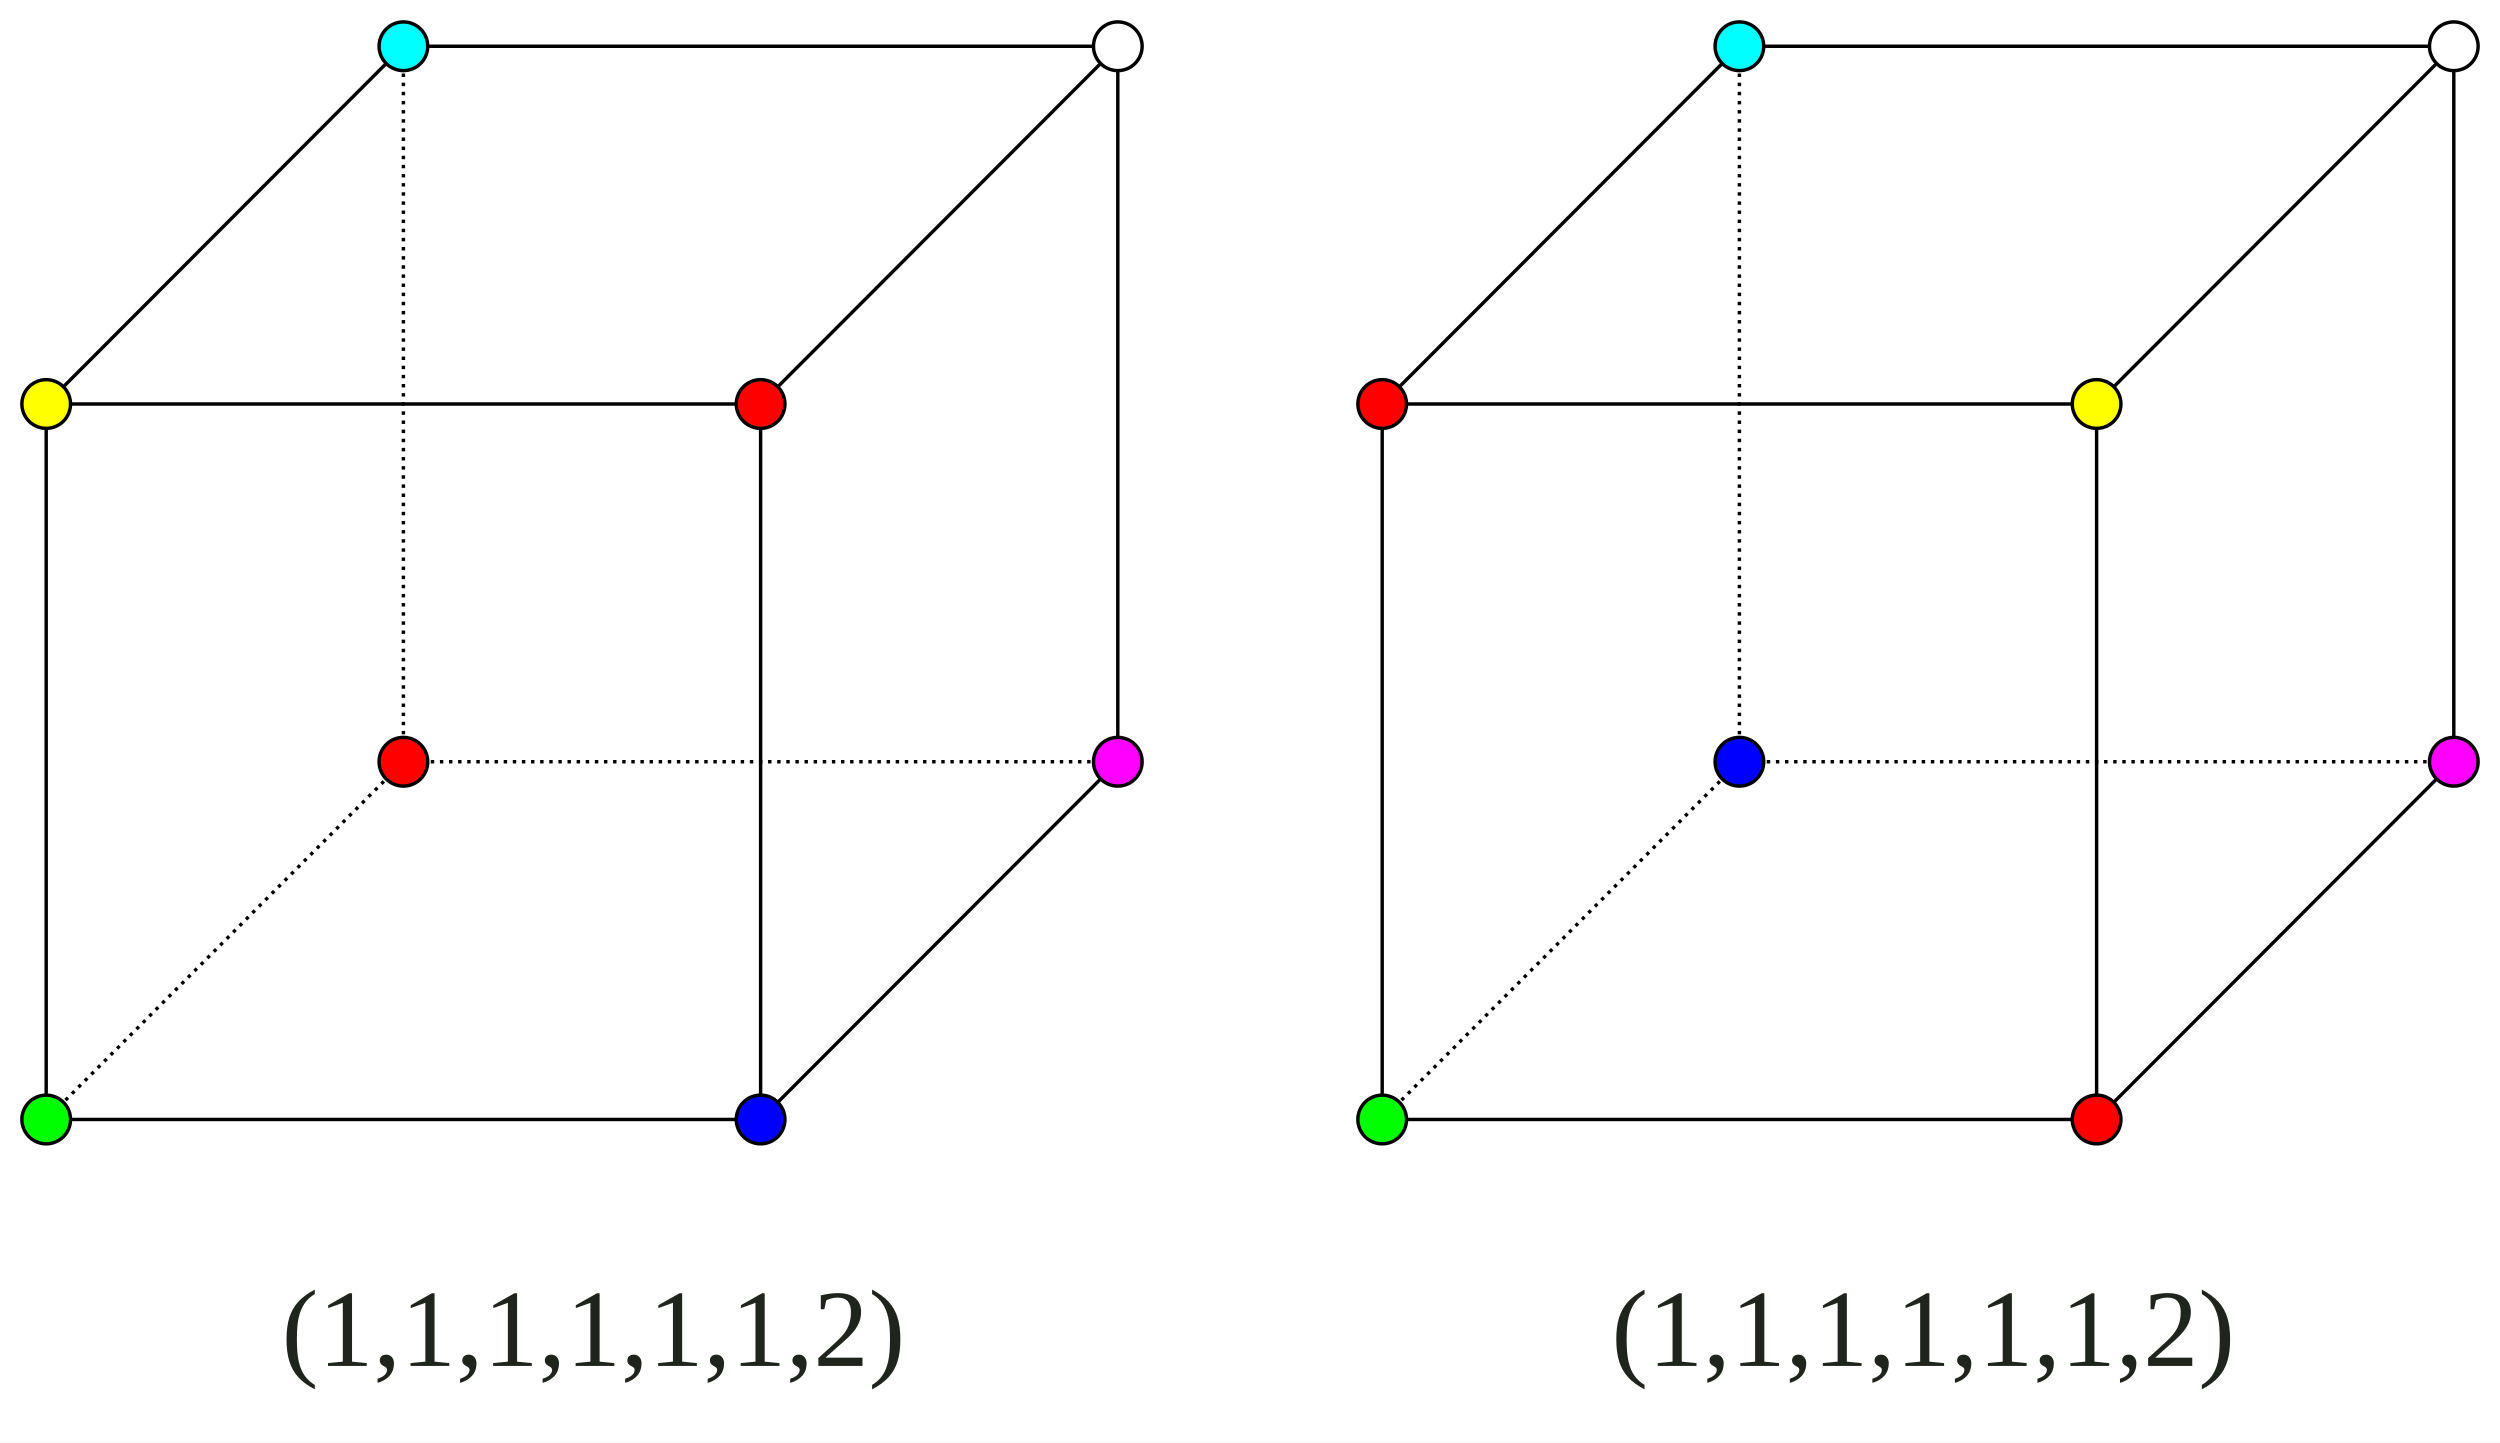
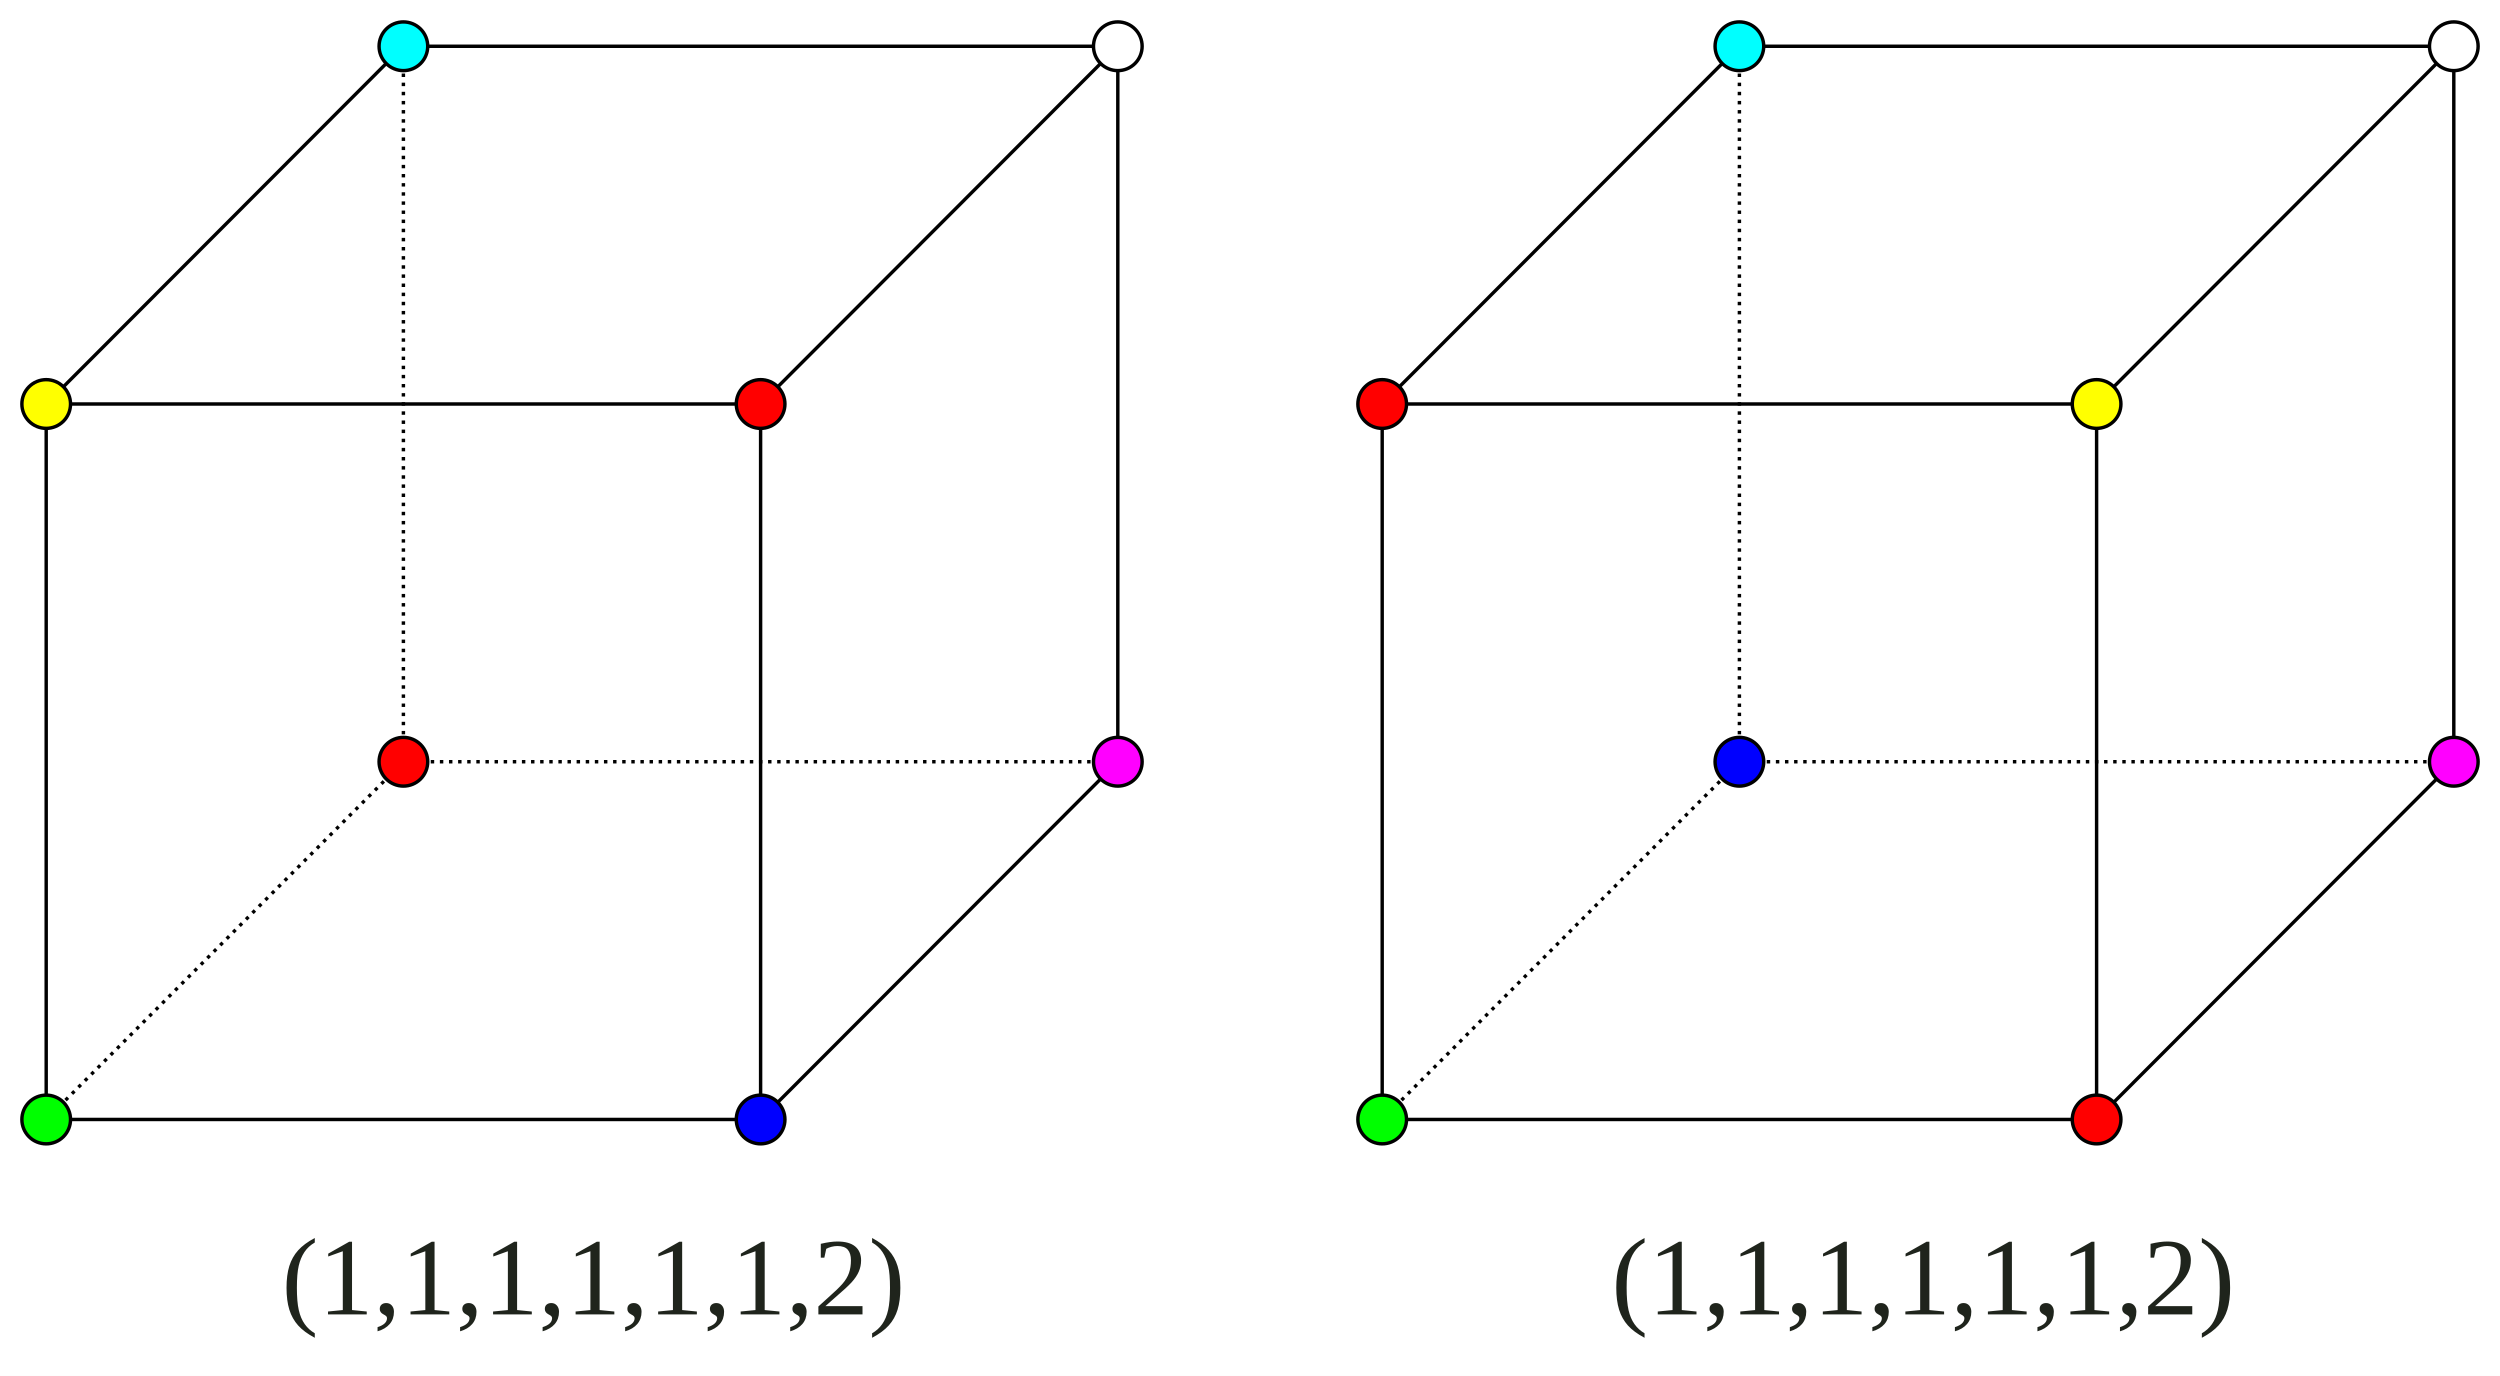
- <svg xmlns="http://www.w3.org/2000/svg" version="1.1" id="svg1" width="969.333" height="559.372" viewBox="0 0 969.333 559.372">
+ <svg xmlns="http://www.w3.org/2000/svg" version="1.1" id="svg1" width="969.333" height="533.484" viewBox="0 0 969.333 533.484">
  <defs id="defs1">
    <clipPath clipPathUnits="userSpaceOnUse" id="clipPath4">
      <path d="M 0,0 H 727 V 339 H 0 Z" transform="scale(1.001497,1)" id="path4" />
    </clipPath>
    <clipPath clipPathUnits="userSpaceOnUse" id="clipPath6">
      <path d="m 7.203,7.211 h 324.09 V 331.789 H 7.203 Z" transform="scale(1.333333)" id="path6" />
    </clipPath>
    <clipPath clipPathUnits="userSpaceOnUse" id="clipPath7">
      <path d="M 0,0 H 727 V 339 H 0 Z" transform="scale(1.001497,1)" id="path7" />
    </clipPath>
    <clipPath clipPathUnits="userSpaceOnUse" id="clipPath9">
      <path d="m 7.203,7.211 h 324.09 V 331.789 H 7.203 Z" transform="scale(1.333333)" id="path9" />
    </clipPath>
    <clipPath clipPathUnits="userSpaceOnUse" id="clipPath10">
      <path d="M 0,0 H 727 V 339 H 0 Z" transform="scale(1.001497,1)" id="path10" />
    </clipPath>
    <clipPath clipPathUnits="userSpaceOnUse" id="clipPath12">
      <path d="m 7.203,7.211 h 324.09 V 331.789 H 7.203 Z" transform="scale(1.333333)" id="path12" />
    </clipPath>
    <clipPath clipPathUnits="userSpaceOnUse" id="clipPath13">
      <path d="M 0,0 H 727 V 339 H 0 Z" transform="scale(1.001497,1)" id="path13" />
    </clipPath>
    <clipPath clipPathUnits="userSpaceOnUse" id="clipPath15">
      <path d="m 7.203,7.211 h 324.09 V 331.789 H 7.203 Z" transform="scale(1.333333)" id="path15" />
    </clipPath>
    <clipPath clipPathUnits="userSpaceOnUse" id="clipPath16">
      <path d="M 0,0 H 727 V 339 H 0 Z" transform="scale(1.001497,1)" id="path16" />
    </clipPath>
    <clipPath clipPathUnits="userSpaceOnUse" id="clipPath18">
      <path d="m 7.203,7.211 h 324.09 V 331.789 H 7.203 Z" transform="scale(1.333333)" id="path18" />
    </clipPath>
    <clipPath clipPathUnits="userSpaceOnUse" id="clipPath19">
      <path d="M 0,0 H 727 V 339 H 0 Z" transform="scale(1.001497,1)" id="path19" />
    </clipPath>
    <clipPath clipPathUnits="userSpaceOnUse" id="clipPath21">
      <path d="m 7.203,7.211 h 324.09 V 331.789 H 7.203 Z" transform="scale(1.333333)" id="path21" />
    </clipPath>
    <clipPath clipPathUnits="userSpaceOnUse" id="clipPath22">
      <path d="M 0,0 H 727 V 339 H 0 Z" transform="scale(1.001497,1)" id="path22" />
    </clipPath>
    <clipPath clipPathUnits="userSpaceOnUse" id="clipPath24">
      <path d="m 7.203,7.211 h 324.09 V 331.789 H 7.203 Z" transform="scale(1.333333)" id="path24" />
    </clipPath>
    <clipPath clipPathUnits="userSpaceOnUse" id="clipPath25">
      <path d="M 0,0 H 727 V 339 H 0 Z" transform="scale(1.001497,1)" id="path25" />
    </clipPath>
    <clipPath clipPathUnits="userSpaceOnUse" id="clipPath27">
      <path d="m 7.203,7.211 h 324.09 V 331.789 H 7.203 Z" transform="scale(1.333333)" id="path27" />
    </clipPath>
    <clipPath clipPathUnits="userSpaceOnUse" id="clipPath28">
      <path d="M 0,0 H 727 V 339 H 0 Z" transform="scale(1.001497,1)" id="path28" />
    </clipPath>
    <clipPath clipPathUnits="userSpaceOnUse" id="clipPath30">
      <path d="m 7.203,7.211 h 324.09 V 331.789 H 7.203 Z" transform="scale(1.333333)" id="path30" />
    </clipPath>
    <clipPath clipPathUnits="userSpaceOnUse" id="clipPath31">
      <path d="M 0,0 H 727 V 339 H 0 Z" transform="scale(1.001497,1)" id="path31" />
    </clipPath>
    <clipPath clipPathUnits="userSpaceOnUse" id="clipPath33">
      <path d="m 7.203,7.211 h 324.09 V 331.789 H 7.203 Z" transform="scale(1.333333)" id="path33" />
    </clipPath>
    <clipPath clipPathUnits="userSpaceOnUse" id="clipPath34">
      <path d="M 0,0 H 727 V 339 H 0 Z" transform="scale(1.001497,1)" id="path34" />
    </clipPath>
    <clipPath clipPathUnits="userSpaceOnUse" id="clipPath36">
      <path d="m 7.203,7.211 h 324.09 V 331.789 H 7.203 Z" transform="scale(1.333333)" id="path36" />
    </clipPath>
    <clipPath clipPathUnits="userSpaceOnUse" id="clipPath37">
      <path d="M 0,0 H 727 V 339 H 0 Z" transform="scale(1.001497,1)" id="path37" />
    </clipPath>
    <clipPath clipPathUnits="userSpaceOnUse" id="clipPath39">
      <path d="m 7.203,7.211 h 324.09 V 331.789 H 7.203 Z" transform="scale(1.333333)" id="path39" />
    </clipPath>
    <clipPath clipPathUnits="userSpaceOnUse" id="clipPath50">
      <path d="M 0,0 H 727 V 339 H 0 Z" transform="scale(1.001497,1)" id="path50" />
    </clipPath>
    <clipPath clipPathUnits="userSpaceOnUse" id="clipPath52">
      <path d="m 395.707,7.211 h 324.09 v 324.578 h -324.09 z" transform="scale(1.333333)" id="path52" />
    </clipPath>
    <clipPath clipPathUnits="userSpaceOnUse" id="clipPath53">
      <path d="M 0,0 H 727 V 339 H 0 Z" transform="scale(1.001497,1)" id="path53" />
    </clipPath>
    <clipPath clipPathUnits="userSpaceOnUse" id="clipPath55">
      <path d="m 395.707,7.211 h 324.09 v 324.578 h -324.09 z" transform="scale(1.333333)" id="path55" />
    </clipPath>
    <clipPath clipPathUnits="userSpaceOnUse" id="clipPath56">
      <path d="M 0,0 H 727 V 339 H 0 Z" transform="scale(1.001497,1)" id="path56" />
    </clipPath>
    <clipPath clipPathUnits="userSpaceOnUse" id="clipPath58">
      <path d="m 395.707,7.211 h 324.09 v 324.578 h -324.09 z" transform="scale(1.333333)" id="path58" />
    </clipPath>
    <clipPath clipPathUnits="userSpaceOnUse" id="clipPath59">
      <path d="M 0,0 H 727 V 339 H 0 Z" transform="scale(1.001497,1)" id="path59" />
    </clipPath>
    <clipPath clipPathUnits="userSpaceOnUse" id="clipPath61">
      <path d="m 395.707,7.211 h 324.09 v 324.578 h -324.09 z" transform="scale(1.333333)" id="path61" />
    </clipPath>
    <clipPath clipPathUnits="userSpaceOnUse" id="clipPath62">
      <path d="M 0,0 H 727 V 339 H 0 Z" transform="scale(1.001497,1)" id="path62" />
    </clipPath>
    <clipPath clipPathUnits="userSpaceOnUse" id="clipPath64">
      <path d="m 395.707,7.211 h 324.09 v 324.578 h -324.09 z" transform="scale(1.333333)" id="path64" />
    </clipPath>
    <clipPath clipPathUnits="userSpaceOnUse" id="clipPath65">
      <path d="M 0,0 H 727 V 339 H 0 Z" transform="scale(1.001497,1)" id="path65" />
    </clipPath>
    <clipPath clipPathUnits="userSpaceOnUse" id="clipPath67">
      <path d="m 395.707,7.211 h 324.09 v 324.578 h -324.09 z" transform="scale(1.333333)" id="path67" />
    </clipPath>
    <clipPath clipPathUnits="userSpaceOnUse" id="clipPath68">
      <path d="M 0,0 H 727 V 339 H 0 Z" transform="scale(1.001497,1)" id="path68" />
    </clipPath>
    <clipPath clipPathUnits="userSpaceOnUse" id="clipPath70">
      <path d="m 395.707,7.211 h 324.09 v 324.578 h -324.09 z" transform="scale(1.333333)" id="path70" />
    </clipPath>
    <clipPath clipPathUnits="userSpaceOnUse" id="clipPath71">
      <path d="M 0,0 H 727 V 339 H 0 Z" transform="scale(1.001497,1)" id="path71" />
    </clipPath>
    <clipPath clipPathUnits="userSpaceOnUse" id="clipPath73">
      <path d="m 395.707,7.211 h 324.09 v 324.578 h -324.09 z" transform="scale(1.333333)" id="path73" />
    </clipPath>
    <clipPath clipPathUnits="userSpaceOnUse" id="clipPath74">
      <path d="M 0,0 H 727 V 339 H 0 Z" transform="scale(1.001497,1)" id="path74" />
    </clipPath>
    <clipPath clipPathUnits="userSpaceOnUse" id="clipPath76">
      <path d="m 395.707,7.211 h 324.09 v 324.578 h -324.09 z" transform="scale(1.333333)" id="path76" />
    </clipPath>
    <clipPath clipPathUnits="userSpaceOnUse" id="clipPath77">
      <path d="M 0,0 H 727 V 339 H 0 Z" transform="scale(1.001497,1)" id="path77" />
    </clipPath>
    <clipPath clipPathUnits="userSpaceOnUse" id="clipPath79">
      <path d="m 395.707,7.211 h 324.09 v 324.578 h -324.09 z" transform="scale(1.333333)" id="path79" />
    </clipPath>
    <clipPath clipPathUnits="userSpaceOnUse" id="clipPath80">
      <path d="M 0,0 H 727 V 339 H 0 Z" transform="scale(1.001497,1)" id="path80" />
    </clipPath>
    <clipPath clipPathUnits="userSpaceOnUse" id="clipPath82">
      <path d="m 395.707,7.211 h 324.09 v 324.578 h -324.09 z" transform="scale(1.333333)" id="path82" />
    </clipPath>
    <clipPath clipPathUnits="userSpaceOnUse" id="clipPath83">
      <path d="M 0,0 H 727 V 339 H 0 Z" transform="scale(1.001497,1)" id="path83" />
    </clipPath>
    <clipPath clipPathUnits="userSpaceOnUse" id="clipPath85">
      <path d="m 395.707,7.211 h 324.09 v 324.578 h -324.09 z" transform="scale(1.333333)" id="path85" />
    </clipPath>
  </defs>
  <g id="g1">
-     <path id="path1" d="M 0,0 H 969.333 V 559.372 H 0 Z" style="fill:#ffffff;fill-opacity:1;fill-rule:nonzero;stroke:none;stroke-width:1.483" />
+     <path id="path1" d="M 0,0 H 969.333 V 533.484 H 0 Z" style="fill:#ffffff;fill-opacity:1;fill-rule:nonzero;stroke:none;stroke-width:1.449" />
    <g id="g5" clip-path="url(#clipPath6)">
      <path d="M 13.454,325.547 H 221.515" style="fill:none;stroke:#000000;stroke-width:1.002;stroke-linecap:square;stroke-linejoin:round;stroke-miterlimit:4;stroke-dasharray:none;stroke-opacity:1" transform="scale(1.33134,1.333333)" clip-path="url(#clipPath4)" id="path5" />
    </g>
    <g id="g8" clip-path="url(#clipPath9)">
      <path d="M 13.454,325.547 V 117.484" style="fill:none;stroke:#000000;stroke-width:1.002;stroke-linecap:square;stroke-linejoin:round;stroke-miterlimit:4;stroke-dasharray:none;stroke-opacity:1" transform="scale(1.33134,1.333333)" clip-path="url(#clipPath7)" id="path8" />
    </g>
    <g id="g11" clip-path="url(#clipPath12)">
      <path d="M 13.454,325.547 117.484,221.516" style="fill:none;stroke:#000000;stroke-width:1.002;stroke-linecap:butt;stroke-linejoin:round;stroke-miterlimit:4;stroke-dasharray:1.002, 1.653;stroke-dashoffset:0;stroke-opacity:1" transform="scale(1.33134,1.333333)" clip-path="url(#clipPath10)" id="path11" />
    </g>
    <g id="g14" clip-path="url(#clipPath15)">
      <path d="M 221.515,325.547 V 117.484" style="fill:none;stroke:#000000;stroke-width:1.002;stroke-linecap:square;stroke-linejoin:round;stroke-miterlimit:4;stroke-dasharray:none;stroke-opacity:1" transform="scale(1.33134,1.333333)" clip-path="url(#clipPath13)" id="path14" />
    </g>
    <g id="g17" clip-path="url(#clipPath18)">
      <path d="M 221.515,325.547 325.545,221.516" style="fill:none;stroke:#000000;stroke-width:1.002;stroke-linecap:square;stroke-linejoin:round;stroke-miterlimit:4;stroke-dasharray:none;stroke-opacity:1" transform="scale(1.33134,1.333333)" clip-path="url(#clipPath16)" id="path17" />
    </g>
    <g id="g20" clip-path="url(#clipPath21)">
      <path d="M 13.454,117.484 H 221.515" style="fill:none;stroke:#000000;stroke-width:1.002;stroke-linecap:square;stroke-linejoin:round;stroke-miterlimit:4;stroke-dasharray:none;stroke-opacity:1" transform="scale(1.33134,1.333333)" clip-path="url(#clipPath19)" id="path20" />
    </g>
    <g id="g23" clip-path="url(#clipPath24)">
      <path d="M 13.454,117.484 117.484,13.453" style="fill:none;stroke:#000000;stroke-width:1.002;stroke-linecap:square;stroke-linejoin:round;stroke-miterlimit:4;stroke-dasharray:none;stroke-opacity:1" transform="scale(1.33134,1.333333)" clip-path="url(#clipPath22)" id="path23" />
    </g>
    <g id="g26" clip-path="url(#clipPath27)">
      <path d="M 117.484,221.516 H 325.545" style="fill:none;stroke:#000000;stroke-width:1.002;stroke-linecap:butt;stroke-linejoin:round;stroke-miterlimit:4;stroke-dasharray:1.002, 1.653;stroke-dashoffset:0;stroke-opacity:1" transform="scale(1.33134,1.333333)" clip-path="url(#clipPath25)" id="path26" />
    </g>
    <g id="g29" clip-path="url(#clipPath30)">
      <path d="M 117.484,221.516 V 13.453" style="fill:none;stroke:#000000;stroke-width:1.002;stroke-linecap:butt;stroke-linejoin:round;stroke-miterlimit:4;stroke-dasharray:1.002, 1.653;stroke-dashoffset:0;stroke-opacity:1" transform="scale(1.33134,1.333333)" clip-path="url(#clipPath28)" id="path29" />
    </g>
    <g id="g32" clip-path="url(#clipPath33)">
      <path d="M 221.515,117.484 325.545,13.453" style="fill:none;stroke:#000000;stroke-width:1.002;stroke-linecap:square;stroke-linejoin:round;stroke-miterlimit:4;stroke-dasharray:none;stroke-opacity:1" transform="scale(1.33134,1.333333)" clip-path="url(#clipPath31)" id="path32" />
    </g>
    <g id="g35" clip-path="url(#clipPath36)">
      <path d="M 325.545,221.516 V 13.453" style="fill:none;stroke:#000000;stroke-width:1.002;stroke-linecap:square;stroke-linejoin:round;stroke-miterlimit:4;stroke-dasharray:none;stroke-opacity:1" transform="scale(1.33134,1.333333)" clip-path="url(#clipPath34)" id="path35" />
    </g>
    <g id="g38" clip-path="url(#clipPath39)">
      <path d="M 117.484,13.453 H 325.545" style="fill:none;stroke:#000000;stroke-width:1.002;stroke-linecap:square;stroke-linejoin:round;stroke-miterlimit:4;stroke-dasharray:none;stroke-opacity:1" transform="scale(1.33134,1.333333)" clip-path="url(#clipPath37)" id="path38" />
    </g>
    <path id="path40" d="m 13.454,332.629 c 1.878,0 3.681,-0.746 5.011,-2.074 1.326,-1.328 2.074,-3.129 2.074,-5.008 0,-1.879 -0.748,-3.684 -2.074,-5.012 -1.33,-1.328 -3.133,-2.074 -5.011,-2.074 -1.878,0 -3.682,0.746 -5.008,2.074 -1.33,1.328 -2.073,3.133 -2.073,5.012 0,1.879 0.743,3.68 2.073,5.008 1.326,1.328 3.13,2.074 5.008,2.074 z" style="fill:#00ff00;fill-opacity:1;fill-rule:nonzero;stroke:#000000;stroke-width:1.002;stroke-linecap:butt;stroke-linejoin:round;stroke-miterlimit:4;stroke-dasharray:none;stroke-opacity:1" transform="scale(1.33134,1.333333)" />
    <path id="path41" d="m 221.515,332.629 c 1.878,0 3.681,-0.746 5.007,-2.074 1.33,-1.328 2.078,-3.129 2.078,-5.008 0,-1.879 -0.748,-3.684 -2.078,-5.012 -1.326,-1.328 -3.129,-2.074 -5.007,-2.074 -1.878,0 -3.681,0.746 -5.008,2.074 -1.33,1.328 -2.077,3.133 -2.077,5.012 0,1.879 0.747,3.68 2.077,5.008 1.327,1.328 3.13,2.074 5.008,2.074 z" style="fill:#0000ff;fill-opacity:1;fill-rule:nonzero;stroke:#000000;stroke-width:1.002;stroke-linecap:butt;stroke-linejoin:round;stroke-miterlimit:4;stroke-dasharray:none;stroke-opacity:1" transform="scale(1.33134,1.333333)" />
    <path id="path42" d="m 13.454,124.57 c 1.878,0 3.681,-0.75 5.011,-2.078 1.326,-1.328 2.074,-3.129 2.074,-5.008 0,-1.879 -0.748,-3.679 -2.074,-5.007 -1.33,-1.329 -3.133,-2.075 -5.011,-2.075 -1.878,0 -3.682,0.746 -5.008,2.075 -1.33,1.328 -2.073,3.128 -2.073,5.007 0,1.879 0.743,3.68 2.073,5.008 1.326,1.328 3.13,2.078 5.008,2.078 z" style="fill:#ffff00;fill-opacity:1;fill-rule:nonzero;stroke:#000000;stroke-width:1.002;stroke-linecap:butt;stroke-linejoin:round;stroke-miterlimit:4;stroke-dasharray:none;stroke-opacity:1" transform="scale(1.33134,1.333333)" />
    <path id="path43" d="m 117.484,228.598 c 1.878,0 3.682,-0.746 5.012,-2.075 1.326,-1.328 2.073,-3.128 2.073,-5.007 0,-1.879 -0.747,-3.68 -2.073,-5.008 -1.33,-1.328 -3.134,-2.078 -5.012,-2.078 -1.878,0 -3.681,0.75 -5.007,2.078 -1.33,1.328 -2.078,3.129 -2.078,5.008 0,1.879 0.748,3.679 2.078,5.007 1.326,1.329 3.129,2.075 5.007,2.075 z" style="fill:#ff0000;fill-opacity:1;fill-rule:nonzero;stroke:#000000;stroke-width:1.002;stroke-linecap:butt;stroke-linejoin:round;stroke-miterlimit:4;stroke-dasharray:none;stroke-opacity:1" transform="scale(1.33134,1.333333)" />
    <path id="path44" d="m 221.515,124.57 c 1.878,0 3.681,-0.75 5.007,-2.078 1.33,-1.328 2.078,-3.129 2.078,-5.008 0,-1.879 -0.748,-3.679 -2.078,-5.007 -1.326,-1.329 -3.129,-2.075 -5.007,-2.075 -1.878,0 -3.681,0.746 -5.008,2.075 -1.33,1.328 -2.077,3.128 -2.077,5.007 0,1.879 0.747,3.68 2.077,5.008 1.327,1.328 3.13,2.078 5.008,2.078 z" style="fill:#ff0000;fill-opacity:1;fill-rule:nonzero;stroke:#000000;stroke-width:1.002;stroke-linecap:butt;stroke-linejoin:round;stroke-miterlimit:4;stroke-dasharray:none;stroke-opacity:1" transform="scale(1.33134,1.333333)" />
    <path id="path45" d="m 325.545,228.598 c 1.878,0 3.682,-0.746 5.008,-2.075 1.33,-1.328 2.077,-3.128 2.077,-5.007 0,-1.879 -0.747,-3.68 -2.077,-5.008 -1.326,-1.328 -3.13,-2.078 -5.008,-2.078 -1.877,0 -3.681,0.75 -5.007,2.078 -1.33,1.328 -2.077,3.129 -2.077,5.008 0,1.879 0.747,3.679 2.077,5.007 1.326,1.329 3.13,2.075 5.007,2.075 z" style="fill:#ff00ff;fill-opacity:1;fill-rule:nonzero;stroke:#000000;stroke-width:1.002;stroke-linecap:butt;stroke-linejoin:round;stroke-miterlimit:4;stroke-dasharray:none;stroke-opacity:1" transform="scale(1.33134,1.333333)" />
    <path id="path46" d="m 117.484,20.539 c 1.878,0 3.682,-0.746 5.012,-2.074 1.326,-1.328 2.073,-3.133 2.073,-5.012 0,-1.879 -0.747,-3.68 -2.073,-5.008 -1.33,-1.328 -3.134,-2.074 -5.012,-2.074 -1.878,0 -3.681,0.746 -5.007,2.074 -1.33,1.328 -2.078,3.129 -2.078,5.008 0,1.879 0.748,3.684 2.078,5.012 1.326,1.328 3.129,2.074 5.007,2.074 z" style="fill:#00ffff;fill-opacity:1;fill-rule:nonzero;stroke:#000000;stroke-width:1.002;stroke-linecap:butt;stroke-linejoin:round;stroke-miterlimit:4;stroke-dasharray:none;stroke-opacity:1" transform="scale(1.33134,1.333333)" />
    <path id="path47" d="m 325.545,20.539 c 1.878,0 3.682,-0.746 5.008,-2.074 1.33,-1.328 2.077,-3.133 2.077,-5.012 0,-1.879 -0.747,-3.68 -2.077,-5.008 -1.326,-1.328 -3.13,-2.074 -5.008,-2.074 -1.877,0 -3.681,0.746 -5.007,2.074 -1.33,1.328 -2.077,3.129 -2.077,5.008 0,1.879 0.747,3.684 2.077,5.012 1.326,1.328 3.13,2.074 5.007,2.074 z" style="fill:#ffffff;fill-opacity:1;fill-rule:nonzero;stroke:#000000;stroke-width:1.002;stroke-linecap:butt;stroke-linejoin:round;stroke-miterlimit:4;stroke-dasharray:none;stroke-opacity:1" transform="scale(1.33134,1.333333)" />
    <g id="g51" clip-path="url(#clipPath52)">
      <path d="M 402.543,325.547 H 610.604" style="fill:none;stroke:#000000;stroke-width:1.002;stroke-linecap:square;stroke-linejoin:round;stroke-miterlimit:4;stroke-dasharray:none;stroke-opacity:1" transform="scale(1.33134,1.333333)" clip-path="url(#clipPath50)" id="path51" />
    </g>
    <g id="g54" clip-path="url(#clipPath55)">
      <path d="M 402.543,325.547 V 117.484" style="fill:none;stroke:#000000;stroke-width:1.002;stroke-linecap:square;stroke-linejoin:round;stroke-miterlimit:4;stroke-dasharray:none;stroke-opacity:1" transform="scale(1.33134,1.333333)" clip-path="url(#clipPath53)" id="path54" />
    </g>
    <g id="g57" clip-path="url(#clipPath58)">
      <path d="M 402.543,325.547 506.574,221.516" style="fill:none;stroke:#000000;stroke-width:1.002;stroke-linecap:butt;stroke-linejoin:round;stroke-miterlimit:4;stroke-dasharray:1.002, 1.653;stroke-dashoffset:0;stroke-opacity:1" transform="scale(1.33134,1.333333)" clip-path="url(#clipPath56)" id="path57" />
    </g>
    <g id="g60" clip-path="url(#clipPath61)">
      <path d="M 610.604,325.547 V 117.484" style="fill:none;stroke:#000000;stroke-width:1.002;stroke-linecap:square;stroke-linejoin:round;stroke-miterlimit:4;stroke-dasharray:none;stroke-opacity:1" transform="scale(1.33134,1.333333)" clip-path="url(#clipPath59)" id="path60" />
    </g>
    <g id="g63" clip-path="url(#clipPath64)">
      <path d="M 610.604,325.547 714.635,221.516" style="fill:none;stroke:#000000;stroke-width:1.002;stroke-linecap:square;stroke-linejoin:round;stroke-miterlimit:4;stroke-dasharray:none;stroke-opacity:1" transform="scale(1.33134,1.333333)" clip-path="url(#clipPath62)" id="path63" />
    </g>
    <g id="g66" clip-path="url(#clipPath67)">
      <path d="M 402.543,117.484 H 610.604" style="fill:none;stroke:#000000;stroke-width:1.002;stroke-linecap:square;stroke-linejoin:round;stroke-miterlimit:4;stroke-dasharray:none;stroke-opacity:1" transform="scale(1.33134,1.333333)" clip-path="url(#clipPath65)" id="path66" />
    </g>
    <g id="g69" clip-path="url(#clipPath70)">
      <path d="M 402.543,117.484 506.574,13.453" style="fill:none;stroke:#000000;stroke-width:1.002;stroke-linecap:square;stroke-linejoin:round;stroke-miterlimit:4;stroke-dasharray:none;stroke-opacity:1" transform="scale(1.33134,1.333333)" clip-path="url(#clipPath68)" id="path69" />
    </g>
    <g id="g72" clip-path="url(#clipPath73)">
      <path d="M 506.574,221.516 H 714.635" style="fill:none;stroke:#000000;stroke-width:1.002;stroke-linecap:butt;stroke-linejoin:round;stroke-miterlimit:4;stroke-dasharray:1.002, 1.653;stroke-dashoffset:0;stroke-opacity:1" transform="scale(1.33134,1.333333)" clip-path="url(#clipPath71)" id="path72" />
    </g>
    <g id="g75" clip-path="url(#clipPath76)">
      <path d="M 506.574,221.516 V 13.453" style="fill:none;stroke:#000000;stroke-width:1.002;stroke-linecap:butt;stroke-linejoin:round;stroke-miterlimit:4;stroke-dasharray:1.002, 1.653;stroke-dashoffset:0;stroke-opacity:1" transform="scale(1.33134,1.333333)" clip-path="url(#clipPath74)" id="path75" />
    </g>
    <g id="g78" clip-path="url(#clipPath79)">
      <path d="M 610.604,117.484 714.635,13.453" style="fill:none;stroke:#000000;stroke-width:1.002;stroke-linecap:square;stroke-linejoin:round;stroke-miterlimit:4;stroke-dasharray:none;stroke-opacity:1" transform="scale(1.33134,1.333333)" clip-path="url(#clipPath77)" id="path78" />
    </g>
    <g id="g81" clip-path="url(#clipPath82)">
      <path d="M 714.635,221.516 V 13.453" style="fill:none;stroke:#000000;stroke-width:1.002;stroke-linecap:square;stroke-linejoin:round;stroke-miterlimit:4;stroke-dasharray:none;stroke-opacity:1" transform="scale(1.33134,1.333333)" clip-path="url(#clipPath80)" id="path81" />
    </g>
    <g id="g84" clip-path="url(#clipPath85)">
      <path d="M 506.574,13.453 H 714.635" style="fill:none;stroke:#000000;stroke-width:1.002;stroke-linecap:square;stroke-linejoin:round;stroke-miterlimit:4;stroke-dasharray:none;stroke-opacity:1" transform="scale(1.33134,1.333333)" clip-path="url(#clipPath83)" id="path84" />
    </g>
    <path id="path86" d="m 402.543,332.629 c 1.878,0 3.682,-0.746 5.008,-2.074 1.33,-1.328 2.077,-3.129 2.077,-5.008 0,-1.879 -0.747,-3.684 -2.077,-5.012 -1.326,-1.328 -3.13,-2.074 -5.008,-2.074 -1.878,0 -3.681,0.746 -5.007,2.074 -1.33,1.328 -2.078,3.133 -2.078,5.012 0,1.879 0.748,3.68 2.078,5.008 1.326,1.328 3.129,2.074 5.007,2.074 z" style="fill:#00ff00;fill-opacity:1;fill-rule:nonzero;stroke:#000000;stroke-width:1.002;stroke-linecap:butt;stroke-linejoin:round;stroke-miterlimit:4;stroke-dasharray:none;stroke-opacity:1" transform="scale(1.33134,1.333333)" />
    <path id="path87" d="m 610.604,332.629 c 1.878,0 3.682,-0.746 5.008,-2.074 1.33,-1.328 2.077,-3.129 2.077,-5.008 0,-1.879 -0.747,-3.684 -2.077,-5.012 -1.326,-1.328 -3.13,-2.074 -5.008,-2.074 -1.877,0 -3.681,0.746 -5.011,2.074 -1.326,1.328 -2.073,3.133 -2.073,5.012 0,1.879 0.747,3.68 2.073,5.008 1.33,1.328 3.134,2.074 5.011,2.074 z" style="fill:#ff0000;fill-opacity:1;fill-rule:nonzero;stroke:#000000;stroke-width:1.002;stroke-linecap:butt;stroke-linejoin:round;stroke-miterlimit:4;stroke-dasharray:none;stroke-opacity:1" transform="scale(1.33134,1.333333)" />
    <path id="path88" d="m 402.543,124.57 c 1.878,0 3.682,-0.75 5.008,-2.078 1.33,-1.328 2.077,-3.129 2.077,-5.008 0,-1.879 -0.747,-3.679 -2.077,-5.007 -1.326,-1.329 -3.13,-2.075 -5.008,-2.075 -1.878,0 -3.681,0.746 -5.007,2.075 -1.33,1.328 -2.078,3.128 -2.078,5.007 0,1.879 0.748,3.68 2.078,5.008 1.326,1.328 3.129,2.078 5.007,2.078 z" style="fill:#ff0000;fill-opacity:1;fill-rule:nonzero;stroke:#000000;stroke-width:1.002;stroke-linecap:butt;stroke-linejoin:round;stroke-miterlimit:4;stroke-dasharray:none;stroke-opacity:1" transform="scale(1.33134,1.333333)" />
    <path id="path89" d="m 506.574,228.598 c 1.878,0 3.681,-0.746 5.007,-2.075 1.33,-1.328 2.078,-3.128 2.078,-5.007 0,-1.879 -0.748,-3.68 -2.078,-5.008 -1.326,-1.328 -3.129,-2.078 -5.007,-2.078 -1.878,0 -3.681,0.75 -5.008,2.078 -1.33,1.328 -2.077,3.129 -2.077,5.008 0,1.879 0.747,3.679 2.077,5.007 1.327,1.329 3.13,2.075 5.008,2.075 z" style="fill:#0000ff;fill-opacity:1;fill-rule:nonzero;stroke:#000000;stroke-width:1.002;stroke-linecap:butt;stroke-linejoin:round;stroke-miterlimit:4;stroke-dasharray:none;stroke-opacity:1" transform="scale(1.33134,1.333333)" />
    <path id="path90" d="m 610.604,124.57 c 1.878,0 3.682,-0.75 5.008,-2.078 1.33,-1.328 2.077,-3.129 2.077,-5.008 0,-1.879 -0.747,-3.679 -2.077,-5.007 -1.326,-1.329 -3.13,-2.075 -5.008,-2.075 -1.877,0 -3.681,0.746 -5.011,2.075 -1.326,1.328 -2.073,3.128 -2.073,5.007 0,1.879 0.747,3.68 2.073,5.008 1.33,1.328 3.134,2.078 5.011,2.078 z" style="fill:#ffff00;fill-opacity:1;fill-rule:nonzero;stroke:#000000;stroke-width:1.002;stroke-linecap:butt;stroke-linejoin:round;stroke-miterlimit:4;stroke-dasharray:none;stroke-opacity:1" transform="scale(1.33134,1.333333)" />
    <path id="path91" d="m 714.635,228.598 c 1.878,0 3.681,-0.746 5.007,-2.075 1.331,-1.328 2.074,-3.128 2.074,-5.007 0,-1.879 -0.743,-3.68 -2.074,-5.008 -1.326,-1.328 -3.129,-2.078 -5.007,-2.078 -1.878,0 -3.681,0.75 -5.011,2.078 -1.327,1.328 -2.074,3.129 -2.074,5.008 0,1.879 0.747,3.679 2.074,5.007 1.33,1.329 3.133,2.075 5.011,2.075 z" style="fill:#ff00ff;fill-opacity:1;fill-rule:nonzero;stroke:#000000;stroke-width:1.002;stroke-linecap:butt;stroke-linejoin:round;stroke-miterlimit:4;stroke-dasharray:none;stroke-opacity:1" transform="scale(1.33134,1.333333)" />
    <path id="path92" d="m 506.574,20.539 c 1.878,0 3.681,-0.746 5.007,-2.074 1.33,-1.328 2.078,-3.133 2.078,-5.012 0,-1.879 -0.748,-3.68 -2.078,-5.008 -1.326,-1.328 -3.129,-2.074 -5.007,-2.074 -1.878,0 -3.681,0.746 -5.008,2.074 -1.33,1.328 -2.077,3.129 -2.077,5.008 0,1.879 0.747,3.684 2.077,5.012 1.327,1.328 3.13,2.074 5.008,2.074 z" style="fill:#00ffff;fill-opacity:1;fill-rule:nonzero;stroke:#000000;stroke-width:1.002;stroke-linecap:butt;stroke-linejoin:round;stroke-miterlimit:4;stroke-dasharray:none;stroke-opacity:1" transform="scale(1.33134,1.333333)" />
    <path id="path93" d="m 714.635,20.539 c 1.878,0 3.681,-0.746 5.007,-2.074 1.331,-1.328 2.074,-3.133 2.074,-5.012 0,-1.879 -0.743,-3.68 -2.074,-5.008 -1.326,-1.328 -3.129,-2.074 -5.007,-2.074 -1.878,0 -3.681,0.746 -5.011,2.074 -1.327,1.328 -2.074,3.129 -2.074,5.008 0,1.879 0.747,3.684 2.074,5.012 1.33,1.328 3.133,2.074 5.011,2.074 z" style="fill:#ffffff;fill-opacity:1;fill-rule:nonzero;stroke:#000000;stroke-width:1.002;stroke-linecap:butt;stroke-linejoin:round;stroke-miterlimit:4;stroke-dasharray:none;stroke-opacity:1" transform="scale(1.33134,1.333333)" />
-     <text xml:space="preserve" style="font-style:normal;font-variant:normal;font-weight:normal;font-stretch:normal;font-size:42.667px;font-family:'Times New Roman';-inkscape-font-specification:'Times New Roman, Normal';font-variant-ligatures:normal;font-variant-caps:normal;font-variant-numeric:normal;font-variant-east-asian:normal;text-align:start;writing-mode:lr-tb;direction:ltr;text-anchor:start;fill:#1f241c" x="109.224" y="529.625" id="text93">
-       <tspan id="tspan93" x="109.224" y="529.625">(1,1,1,1,1,1,2)</tspan>
+     <text xml:space="preserve" style="font-style:normal;font-variant:normal;font-weight:normal;font-stretch:normal;font-size:42.667px;font-family:'Times New Roman';-inkscape-font-specification:'Times New Roman, Normal';font-variant-ligatures:normal;font-variant-caps:normal;font-variant-numeric:normal;font-variant-east-asian:normal;text-align:start;writing-mode:lr-tb;direction:ltr;text-anchor:start;fill:#1f241c" x="109.224" y="509.625" id="text93">
+       <tspan id="tspan93" x="109.224" y="509.625">(1,1,1,1,1,1,2)</tspan>
    </text>
-     <text xml:space="preserve" style="font-style:normal;font-variant:normal;font-weight:normal;font-stretch:normal;font-size:42.667px;font-family:'Times New Roman';-inkscape-font-specification:'Times New Roman, Normal';font-variant-ligatures:normal;font-variant-caps:normal;font-variant-numeric:normal;font-variant-east-asian:normal;text-align:start;writing-mode:lr-tb;direction:ltr;text-anchor:start;fill:#1f241c" x="624.812" y="529.625" id="text93-8">
-       <tspan id="tspan93-6" x="624.812" y="529.625">(1,1,1,1,1,1,2)</tspan>
+     <text xml:space="preserve" style="font-style:normal;font-variant:normal;font-weight:normal;font-stretch:normal;font-size:42.667px;font-family:'Times New Roman';-inkscape-font-specification:'Times New Roman, Normal';font-variant-ligatures:normal;font-variant-caps:normal;font-variant-numeric:normal;font-variant-east-asian:normal;text-align:start;writing-mode:lr-tb;direction:ltr;text-anchor:start;fill:#1f241c" x="624.812" y="509.625" id="text93-8">
+       <tspan id="tspan93-6" x="624.812" y="509.625">(1,1,1,1,1,1,2)</tspan>
    </text>
  </g>
</svg>
